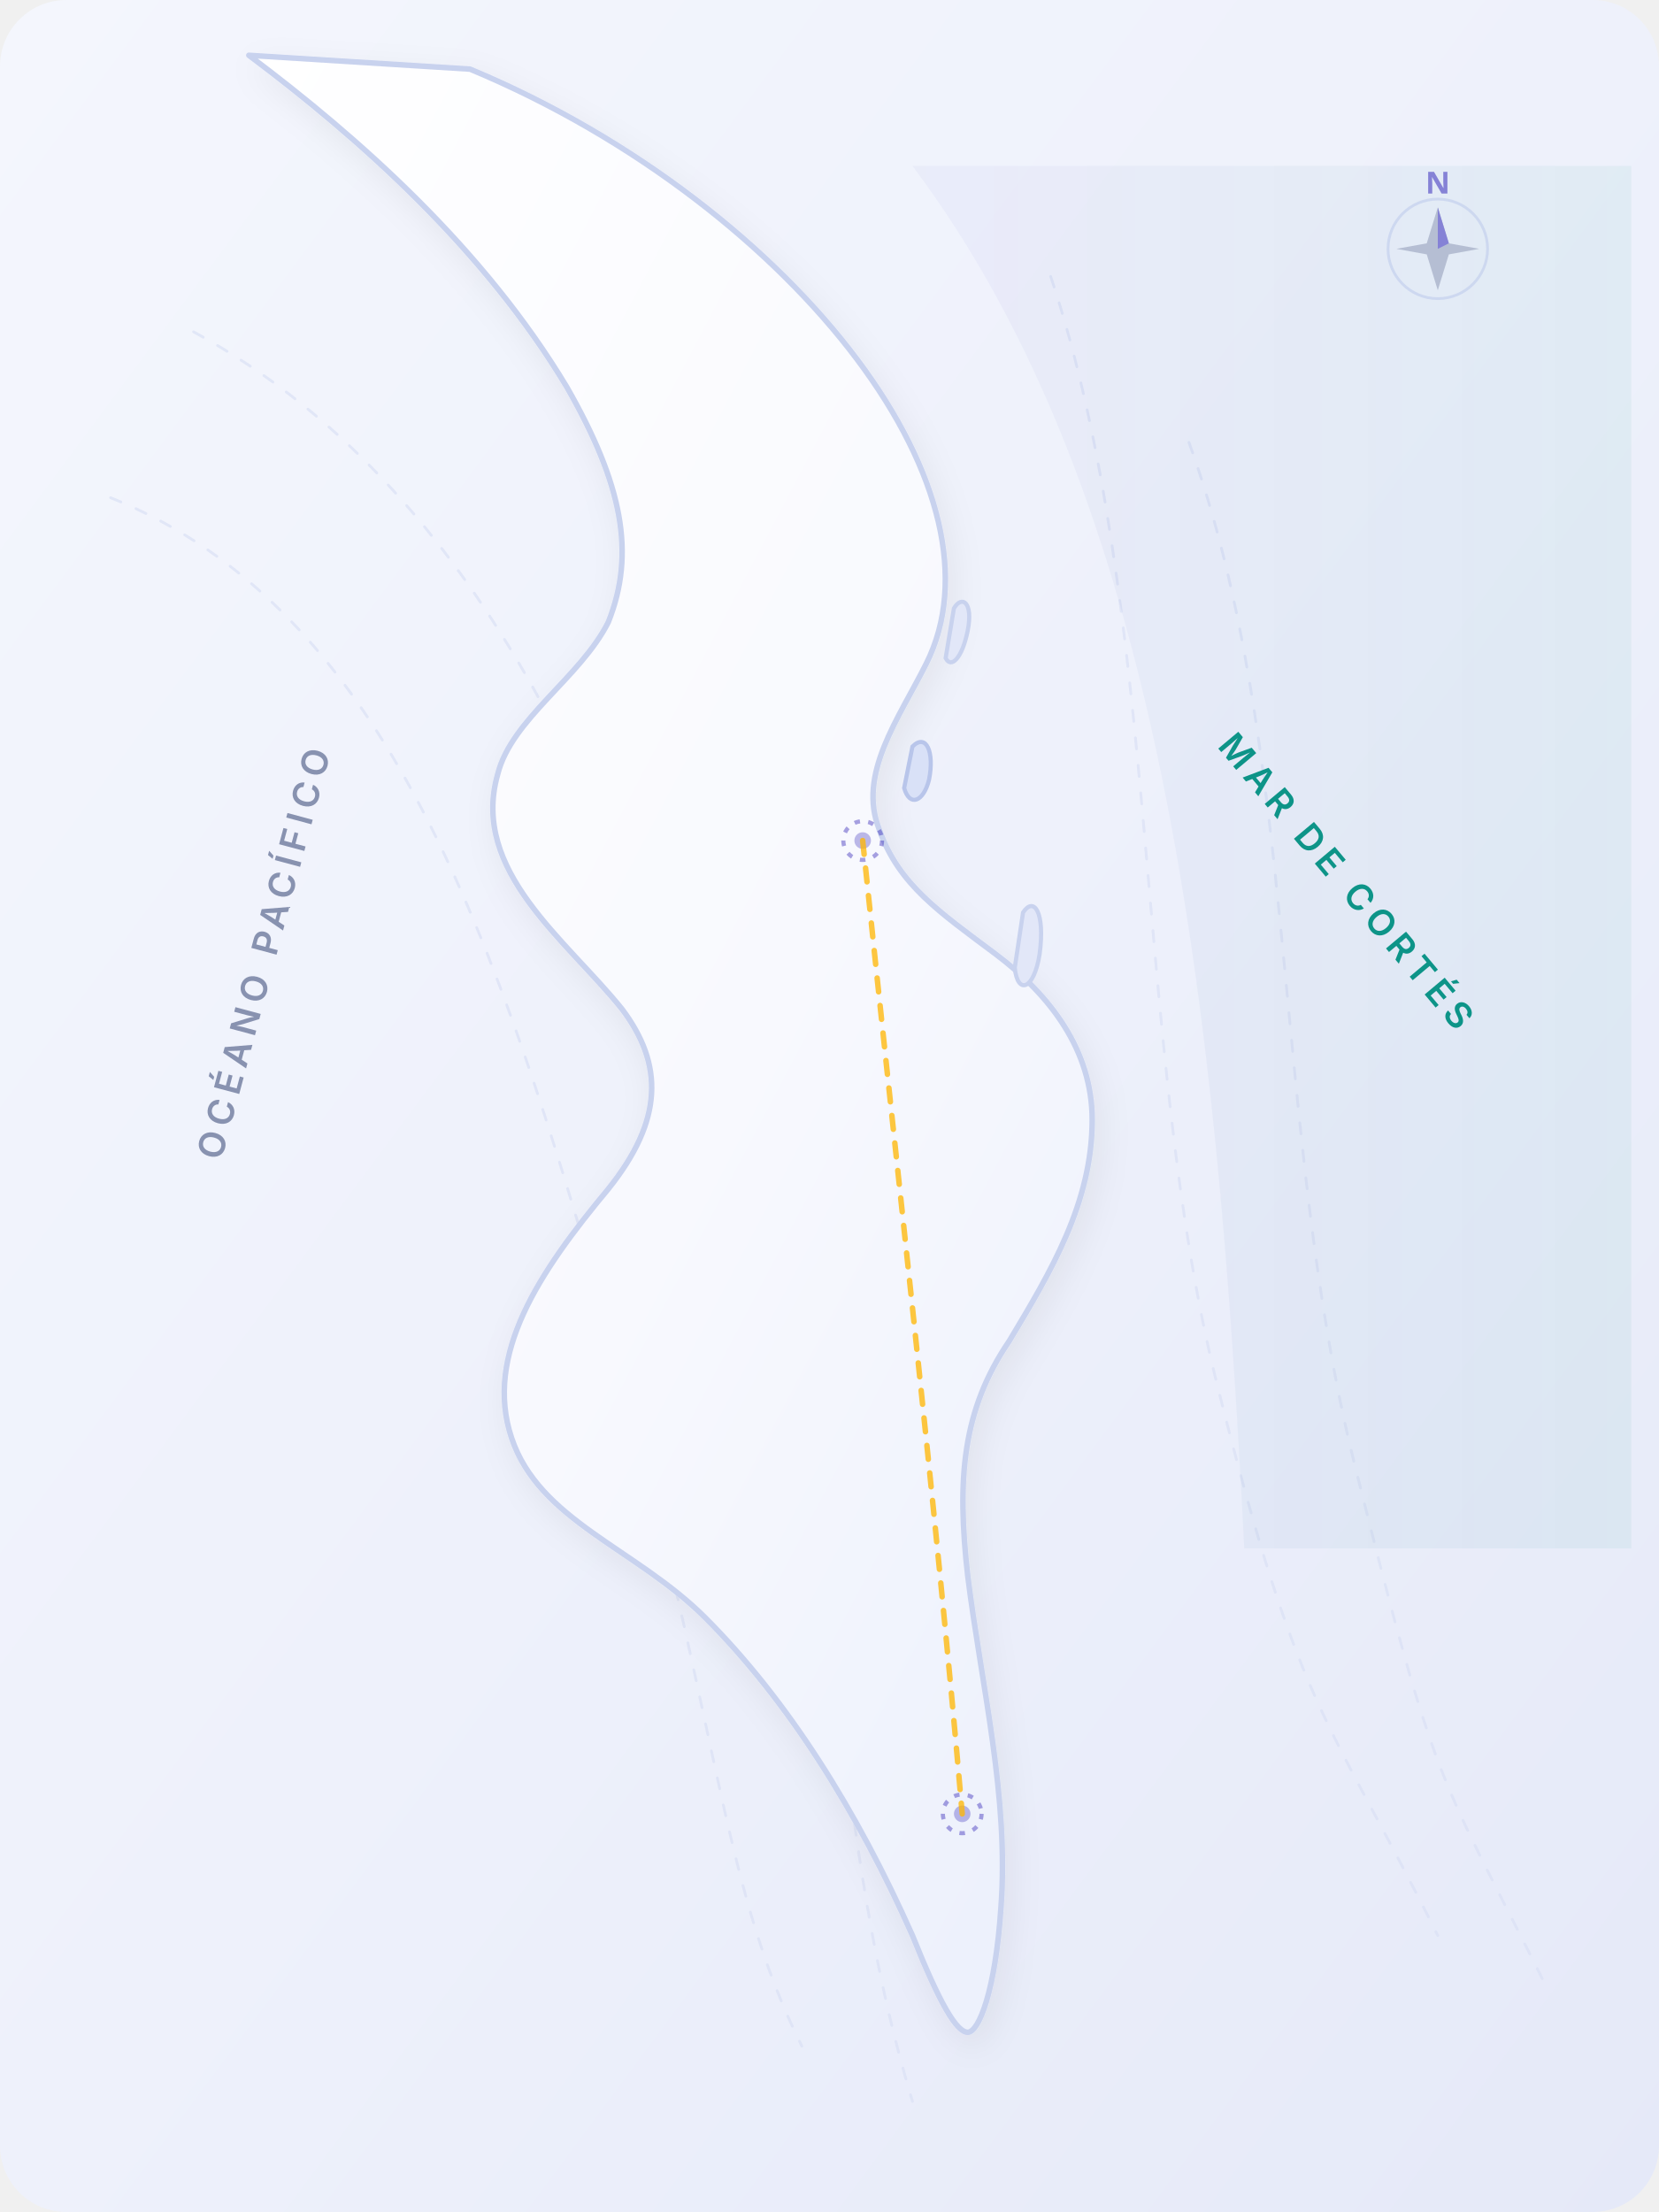
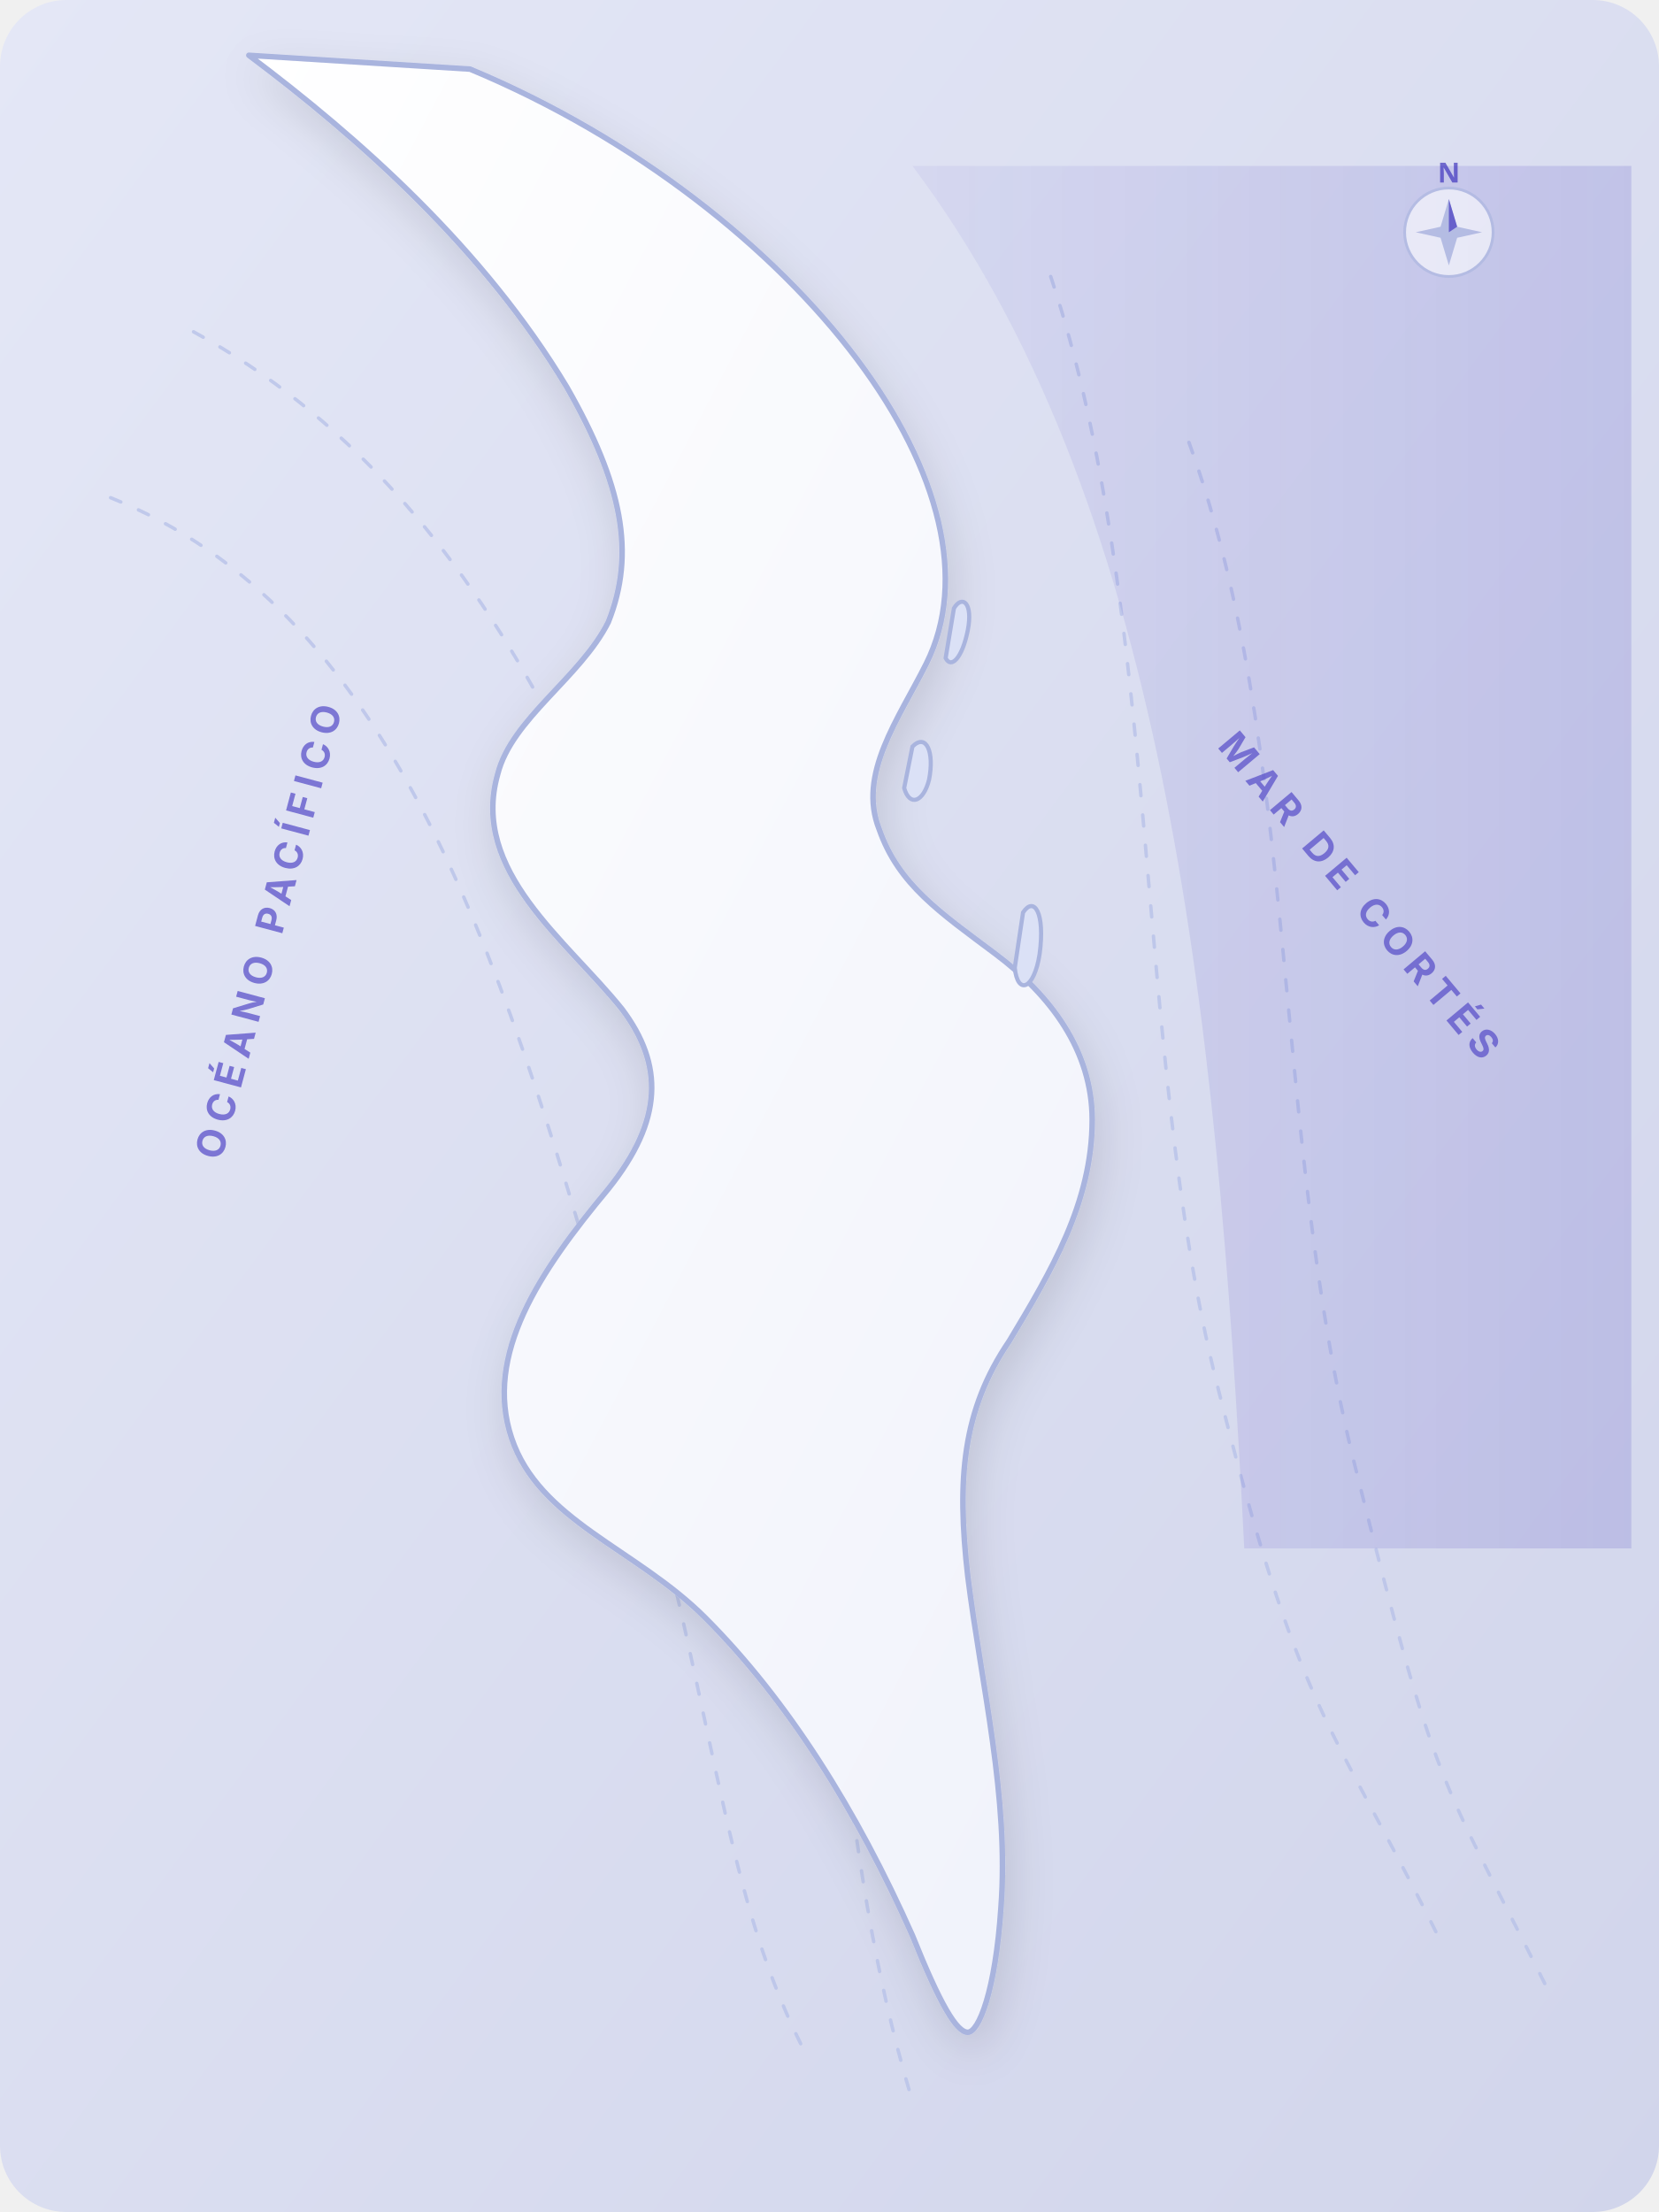
<svg xmlns="http://www.w3.org/2000/svg" viewBox="0 0 600 800" fill="none" role="img" aria-label="Mapa ilustrado de Baja California Sur">
  <defs>
    <linearGradient id="seaGrad" x1="0%" y1="0%" x2="100%" y2="100%">
-       <stop offset="0%" stop-color="#f4f6fd" />
-       <stop offset="50%" stop-color="#eef1fb" />
-       <stop offset="100%" stop-color="#e5e9f8" />
+       <stop offset="0%" stop-color="#e4e7f6" />
+       <stop offset="100%" stop-color="#d1d5eb" />
    </linearGradient>
    <linearGradient id="landGrad" x1="0%" y1="0%" x2="80%" y2="100%">
      <stop offset="0%" stop-color="#ffffff" />
-       <stop offset="60%" stop-color="#f8f9fe" />
-       <stop offset="100%" stop-color="#edf1fc" />
+       <stop offset="100%" stop-color="#f1f3fb" />
    </linearGradient>
    <linearGradient id="gulfGrad" x1="0%" y1="0%" x2="100%" y2="0%">
-       <stop offset="0%" stop-color="#281ab5" stop-opacity="0.03" />
-       <stop offset="100%" stop-color="#0d9488" stop-opacity="0.06" />
+       <stop offset="0%" stop-color="#281ab5" stop-opacity="0.05" />
+       <stop offset="100%" stop-color="#281ab5" stop-opacity="0.14" />
    </linearGradient>
    <filter id="landShadow" x="-5%" y="-3%" width="112%" height="108%" filterUnits="userSpaceOnUse">
-       <feDropShadow dx="2" dy="4" stdDeviation="6" flood-color="#16171c" flood-opacity="0.06" />
+       <feDropShadow dx="2" dy="6" stdDeviation="8" flood-color="#16171c" flood-opacity="0.12" />
    </filter>
  </defs>
  <rect width="600" height="800" rx="24" fill="url(#seaGrad)" />
-   <g stroke="#d8dff4" stroke-width="1" stroke-linecap="round" opacity="0.65" stroke-dasharray="4 6">
+   <g stroke="#b8c2e8" stroke-width="1.25" stroke-linecap="round" opacity="0.8" stroke-dasharray="4 7">
    <path d="M40 180 C 140 220, 180 340, 220 480 S 260 680, 290 740" />
    <path d="M70 120 C 180 180, 230 310, 270 450 S 300 660, 330 760" />
    <path d="M380 100 C 420 220, 410 380, 440 500 S 480 620, 520 700" />
    <path d="M430 160 C 470 270, 460 410, 490 530 S 520 640, 560 720" />
  </g>
  <path d="M 330 60 C 420 180, 440 360, 450 560 L 590 560 L 590 60 Z" fill="url(#gulfGrad)" />
  <g filter="url(#landShadow)">
-     <path d="       M 90 20       C 130 50, 175 90, 205 140       C 225 175, 230 200, 220 225       C 210 245, 185 260, 180 280       C 170 315, 205 340, 225 365       C 240 385, 240 405, 220 430       C 195 460, 175 490, 185 520       C 195 550, 230 560, 255 585       C 285 615, 310 655, 330 700       C 340 725, 346 735, 350 735       C 354 735, 360 720, 362 690       C 365 650, 355 610, 350 570       C 346 535, 348 510, 365 485       C 380 460, 395 435, 395 405       C 395 380, 380 360, 360 345       C 340 330, 325 320, 318 300       C 310 280, 325 260, 335 240       C 350 210, 340 170, 310 130       C 280 90, 230 50, 170 25       Z" fill="url(#landGrad)" stroke="#c8d2ee" stroke-width="2" stroke-linejoin="round" />
+     <path d="       M 90 20       C 130 50, 175 90, 205 140       C 225 175, 230 200, 220 225       C 210 245, 185 260, 180 280       C 170 315, 205 340, 225 365       C 240 385, 240 405, 220 430       C 195 460, 175 490, 185 520       C 195 550, 230 560, 255 585       C 285 615, 310 655, 330 700       C 340 725, 346 735, 350 735       C 354 735, 360 720, 362 690       C 365 650, 355 610, 350 570       C 346 535, 348 510, 365 485       C 380 460, 395 435, 395 405       C 395 380, 380 360, 360 345       C 340 330, 325 320, 318 300       C 310 280, 325 260, 335 240       C 350 210, 340 170, 310 130       C 280 90, 230 50, 170 25       Z" fill="url(#landGrad)" stroke="#a9b4de" stroke-width="2" stroke-linejoin="round" />
  </g>
-   <path d="M 345 220 C 348 215, 352 218, 350 228 C 348 238, 344 242, 342 238 Z" fill="#e2e7f8" stroke="#c8d2ee" stroke-width="1.5" />
-   <path d="M 330 270 C 335 265, 338 272, 336 282 C 334 290, 329 292, 327 285 Z" fill="#d9e1f7" stroke="#b8c5ea" stroke-width="1.5" />
-   <path d="M 370 330 C 374 324, 378 330, 376 345 C 374 358, 368 360, 367 350 Z" fill="#e2e7f8" stroke="#c8d2ee" stroke-width="1.5" />
-   <circle cx="312" cy="304" r="7" fill="none" stroke="#281ab5" stroke-width="1.5" stroke-dasharray="2 3" opacity="0.4" />
-   <circle cx="312" cy="304" r="3" fill="#281ab5" opacity="0.3" />
-   <circle cx="348" cy="656" r="7" fill="none" stroke="#281ab5" stroke-width="1.5" stroke-dasharray="2 3" opacity="0.4" />
-   <circle cx="348" cy="656" r="3" fill="#281ab5" opacity="0.3" />
-   <path d="M 312 304 C 324 420, 338 540, 348 656" stroke="#ffb600" stroke-width="2" stroke-dasharray="5 5" stroke-linecap="round" opacity="0.75" />
-   <text x="80" y="420" fill="#8892b0" font-family="system-ui, -apple-system, sans-serif" font-size="13" font-weight="600" letter-spacing="0.18em" transform="rotate(-75 80 420)">OCÉANO PACÍFICO</text>
-   <text x="440" y="270" fill="#0d9488" font-family="system-ui, -apple-system, sans-serif" font-size="13" font-weight="600" letter-spacing="0.18em" transform="rotate(50 440 270)">MAR DE CORTÉS</text>
-   <g transform="translate(520, 90)" opacity="0.5">
-     <circle cx="0" cy="0" r="18" fill="none" stroke="#b8c5ea" stroke-width="1" />
-     <path d="M 0 -15 L 4 -2 L 15 0 L 4 2 L 0 15 L -4 2 L -15 0 L -4 -2 Z" fill="#8892b0" />
-     <path d="M 0 -15 L 4 -2 L 0 0 Z" fill="#281ab5" />
-     <text x="0" y="-20" text-anchor="middle" fill="#281ab5" font-family="system-ui, sans-serif" font-size="11" font-weight="700">N</text>
+   <path d="M 345 220 C 348 215, 352 218, 350 228 C 348 238, 344 242, 342 238 Z" fill="#dbe1f6" stroke="#a9b4de" stroke-width="1.5" />
+   <path d="M 330 270 C 335 265, 338 272, 336 282 C 334 290, 329 292, 327 285 Z" fill="#dbe1f6" stroke="#a9b4de" stroke-width="1.5" />
+   <path d="M 370 330 C 374 324, 378 330, 376 345 C 374 358, 368 360, 367 350 Z" fill="#dbe1f6" stroke="#a9b4de" stroke-width="1.5" />
+   <text x="80" y="420" fill="#5b52c9" font-family="system-ui, -apple-system, sans-serif" font-size="14" font-weight="700" letter-spacing="0.2em" opacity="0.75" transform="rotate(-75 80 420)">OCÉANO PACÍFICO</text>
+   <text x="440" y="270" fill="#5b52c9" font-family="system-ui, -apple-system, sans-serif" font-size="14" font-weight="700" letter-spacing="0.2em" opacity="0.75" transform="rotate(50 440 270)">MAR DE CORTÉS</text>
+   <g transform="translate(524, 84)" opacity="0.6">
+     <circle cx="0" cy="0" r="16" fill="#ffffff" stroke="#a9b4de" stroke-width="1" />
+     <path d="M 0 -12 L 3 -2 L 12 0 L 3 2 L 0 12 L -3 2 L -12 0 L -3 -2 Z" fill="#a9b4de" />
+     <path d="M 0 -12 L 3 -2 L 0 0 Z" fill="#281ab5" />
+     <text x="0" y="-18" text-anchor="middle" fill="#281ab5" font-family="system-ui, sans-serif" font-size="10" font-weight="700">N</text>
  </g>
</svg>
